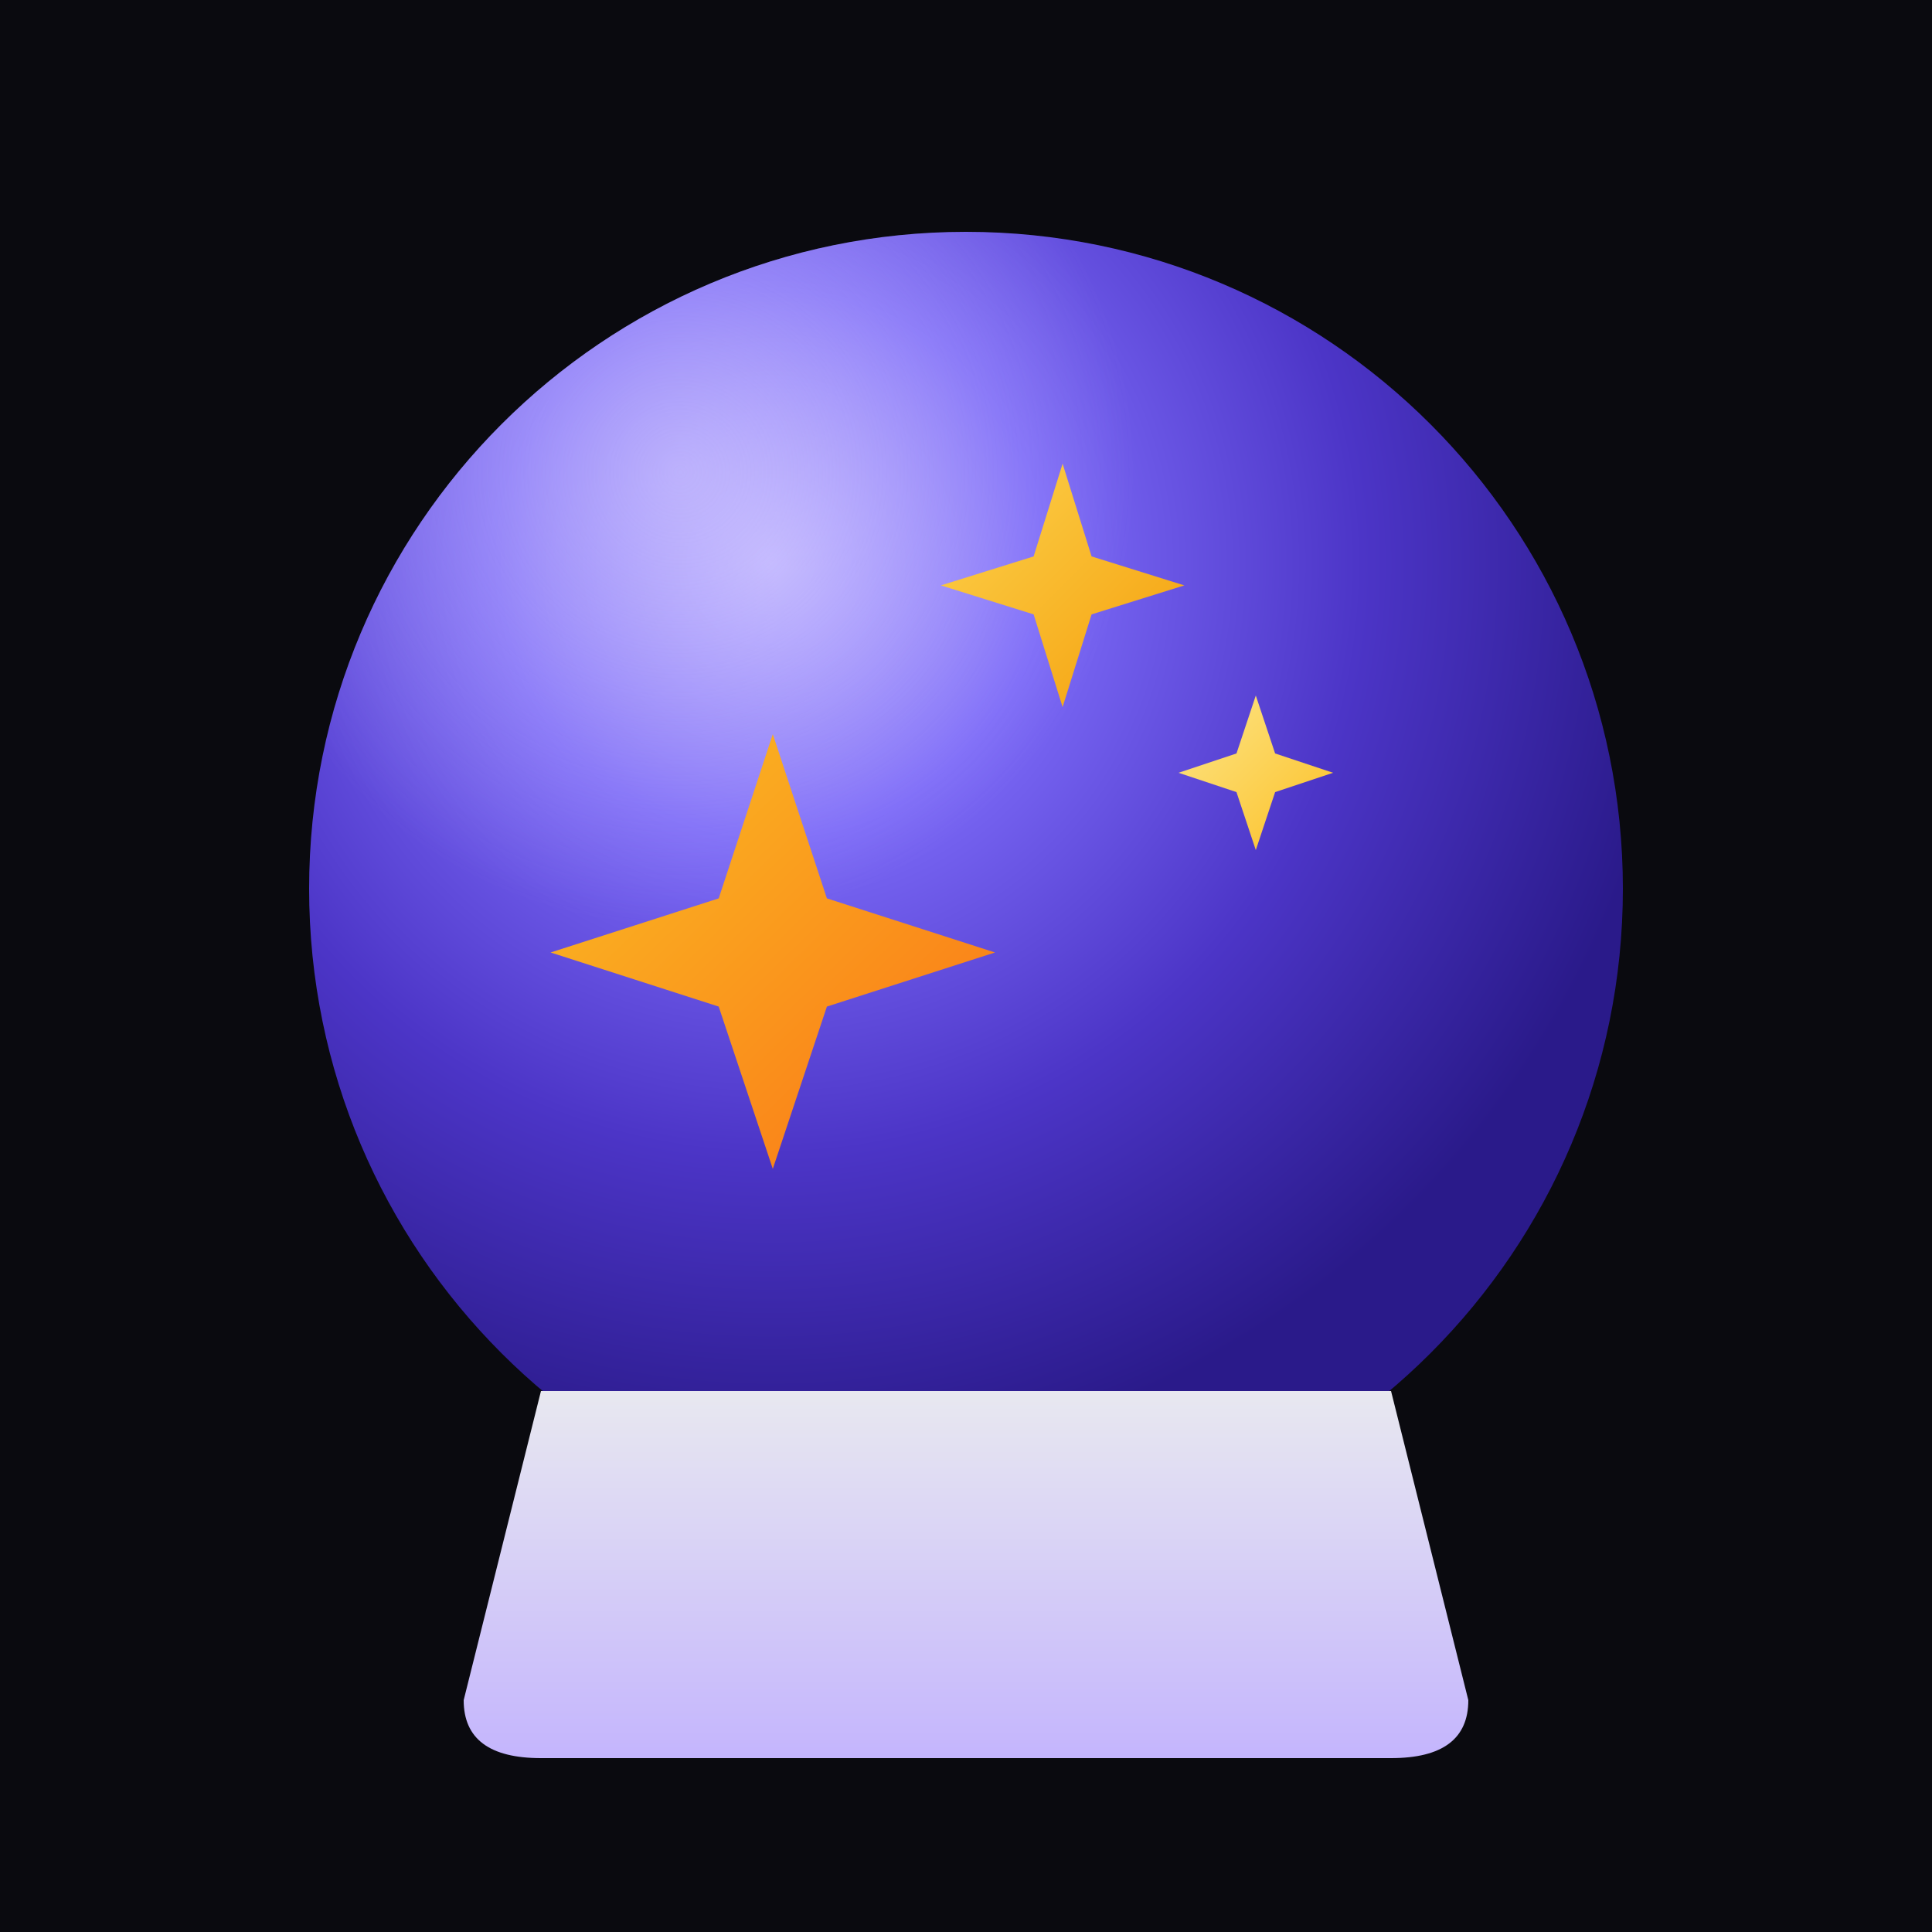
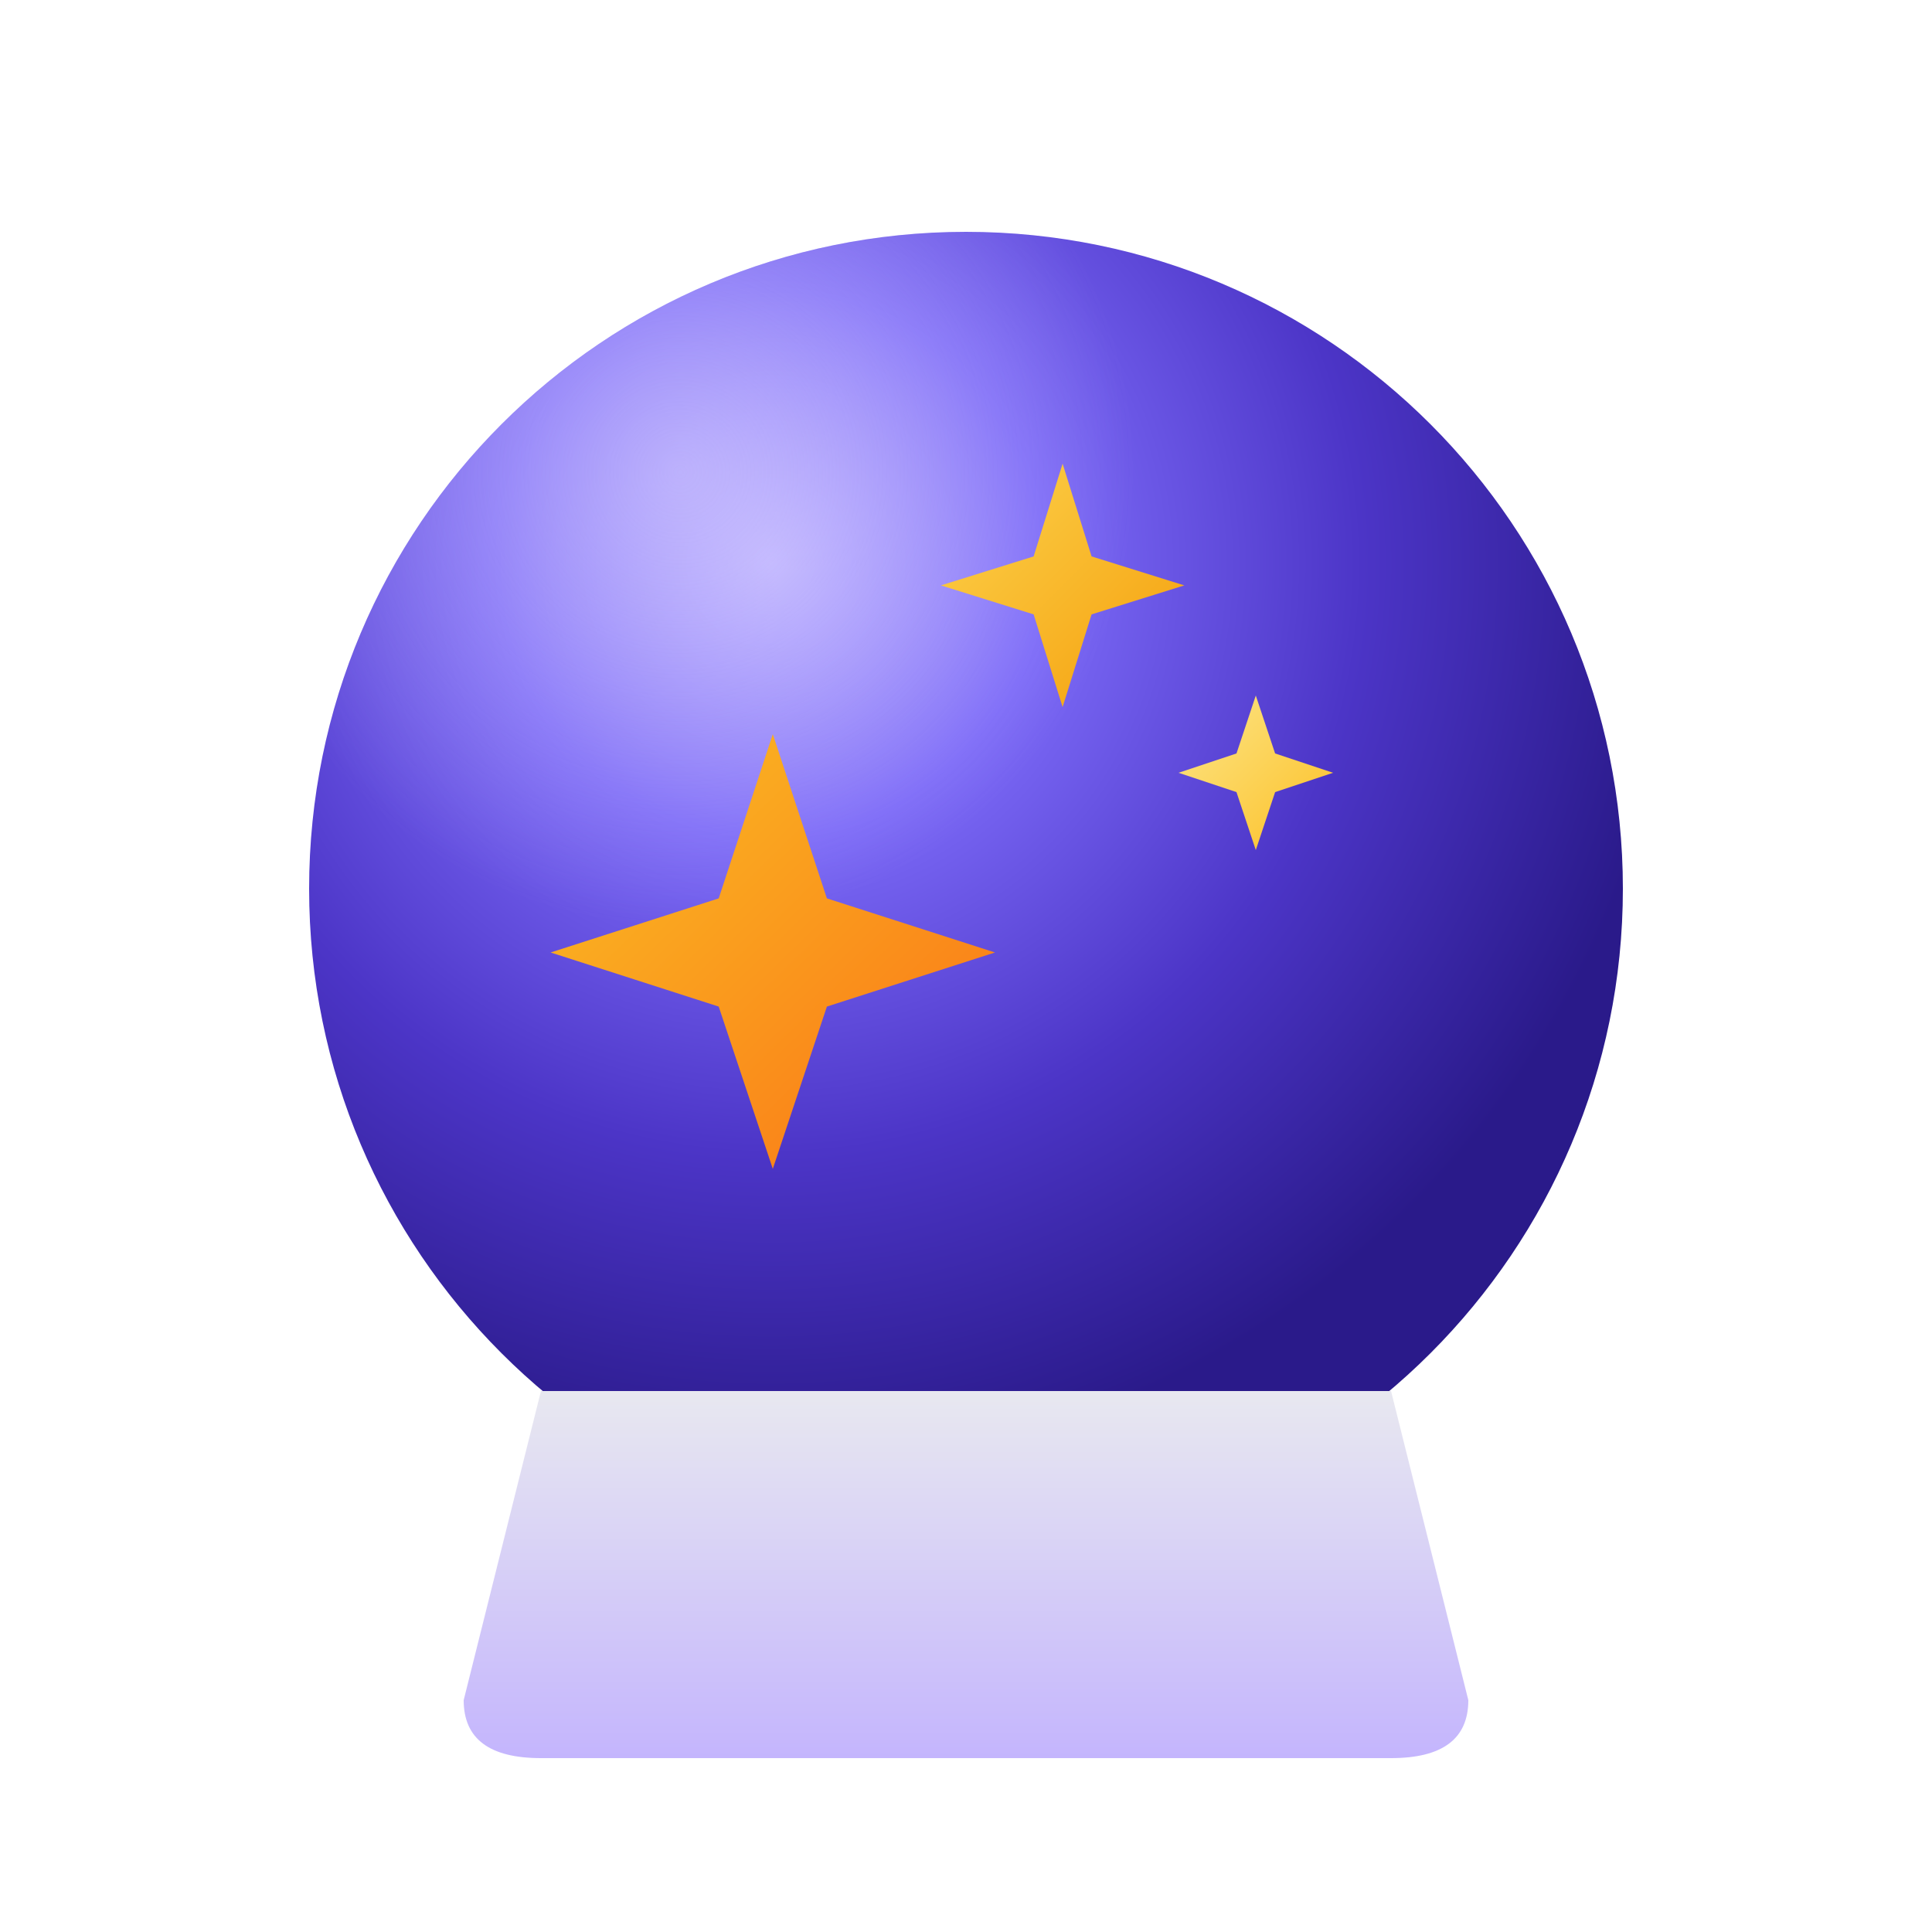
<svg xmlns="http://www.w3.org/2000/svg" width="32" height="32" viewBox="0 0 100 100" fill="none">
  <defs>
    <radialGradient id="orb" cx="35%" cy="25%" r="70%">
      <stop offset="0%" stop-color="#b8acff" />
      <stop offset="30%" stop-color="#7c6af7" />
      <stop offset="65%" stop-color="#4c35c7" />
      <stop offset="100%" stop-color="#2a1a8a" />
    </radialGradient>
    <radialGradient id="shine" cx="28%" cy="18%" r="35%">
      <stop offset="0%" stop-color="#ddd6fe" stop-opacity="0.5" />
      <stop offset="100%" stop-color="#ddd6fe" stop-opacity="0" />
    </radialGradient>
    <linearGradient id="base" x1="0.5" y1="0" x2="0.5" y2="1">
      <stop offset="0%" stop-color="#e8e8f0" />
      <stop offset="100%" stop-color="#c4b5fd" />
    </linearGradient>
    <linearGradient id="s1" x1="0" y1="0" x2="1" y2="1">
      <stop offset="0%" stop-color="#fbbf24" />
      <stop offset="100%" stop-color="#f97316" />
    </linearGradient>
    <linearGradient id="s2" x1="0" y1="0" x2="1" y2="1">
      <stop offset="0%" stop-color="#fcd34d" />
      <stop offset="100%" stop-color="#f59e0b" />
    </linearGradient>
    <linearGradient id="s3" x1="0" y1="0" x2="1" y2="1">
      <stop offset="0%" stop-color="#fde68a" />
      <stop offset="100%" stop-color="#fbbf24" />
    </linearGradient>
    <clipPath id="clip">
      <rect x="0" y="0" width="100" height="72" />
    </clipPath>
  </defs>
-   <rect width="100" height="100" fill="#0a0a0f" />
  <path d="M28,72 L24,88 Q24,91 28,91 L72,91 Q76,91 76,88 L72,72 Z" fill="url(#base)" />
  <g clip-path="url(#clip)">
    <circle cx="50" cy="46" r="34" fill="url(#orb)" />
    <circle cx="50" cy="46" r="34" fill="url(#shine)" />
  </g>
  <path d="M40,38 L42.8,46.5 L51.5,49.3 L42.8,52.1 L40,60.5 L37.2,52.1 L28.5,49.3 L37.2,46.5 Z" fill="url(#s1)" />
  <path d="M55,24 L56.5,28.8 L61.3,30.3 L56.5,31.8 L55,36.6 L53.5,31.8 L48.7,30.3 L53.5,28.8 Z" fill="url(#s2)" />
  <path d="M65,36 L66,39 L69,40 L66,41 L65,44 L64,41 L61,40 L64,39 Z" fill="url(#s3)" />
</svg>
